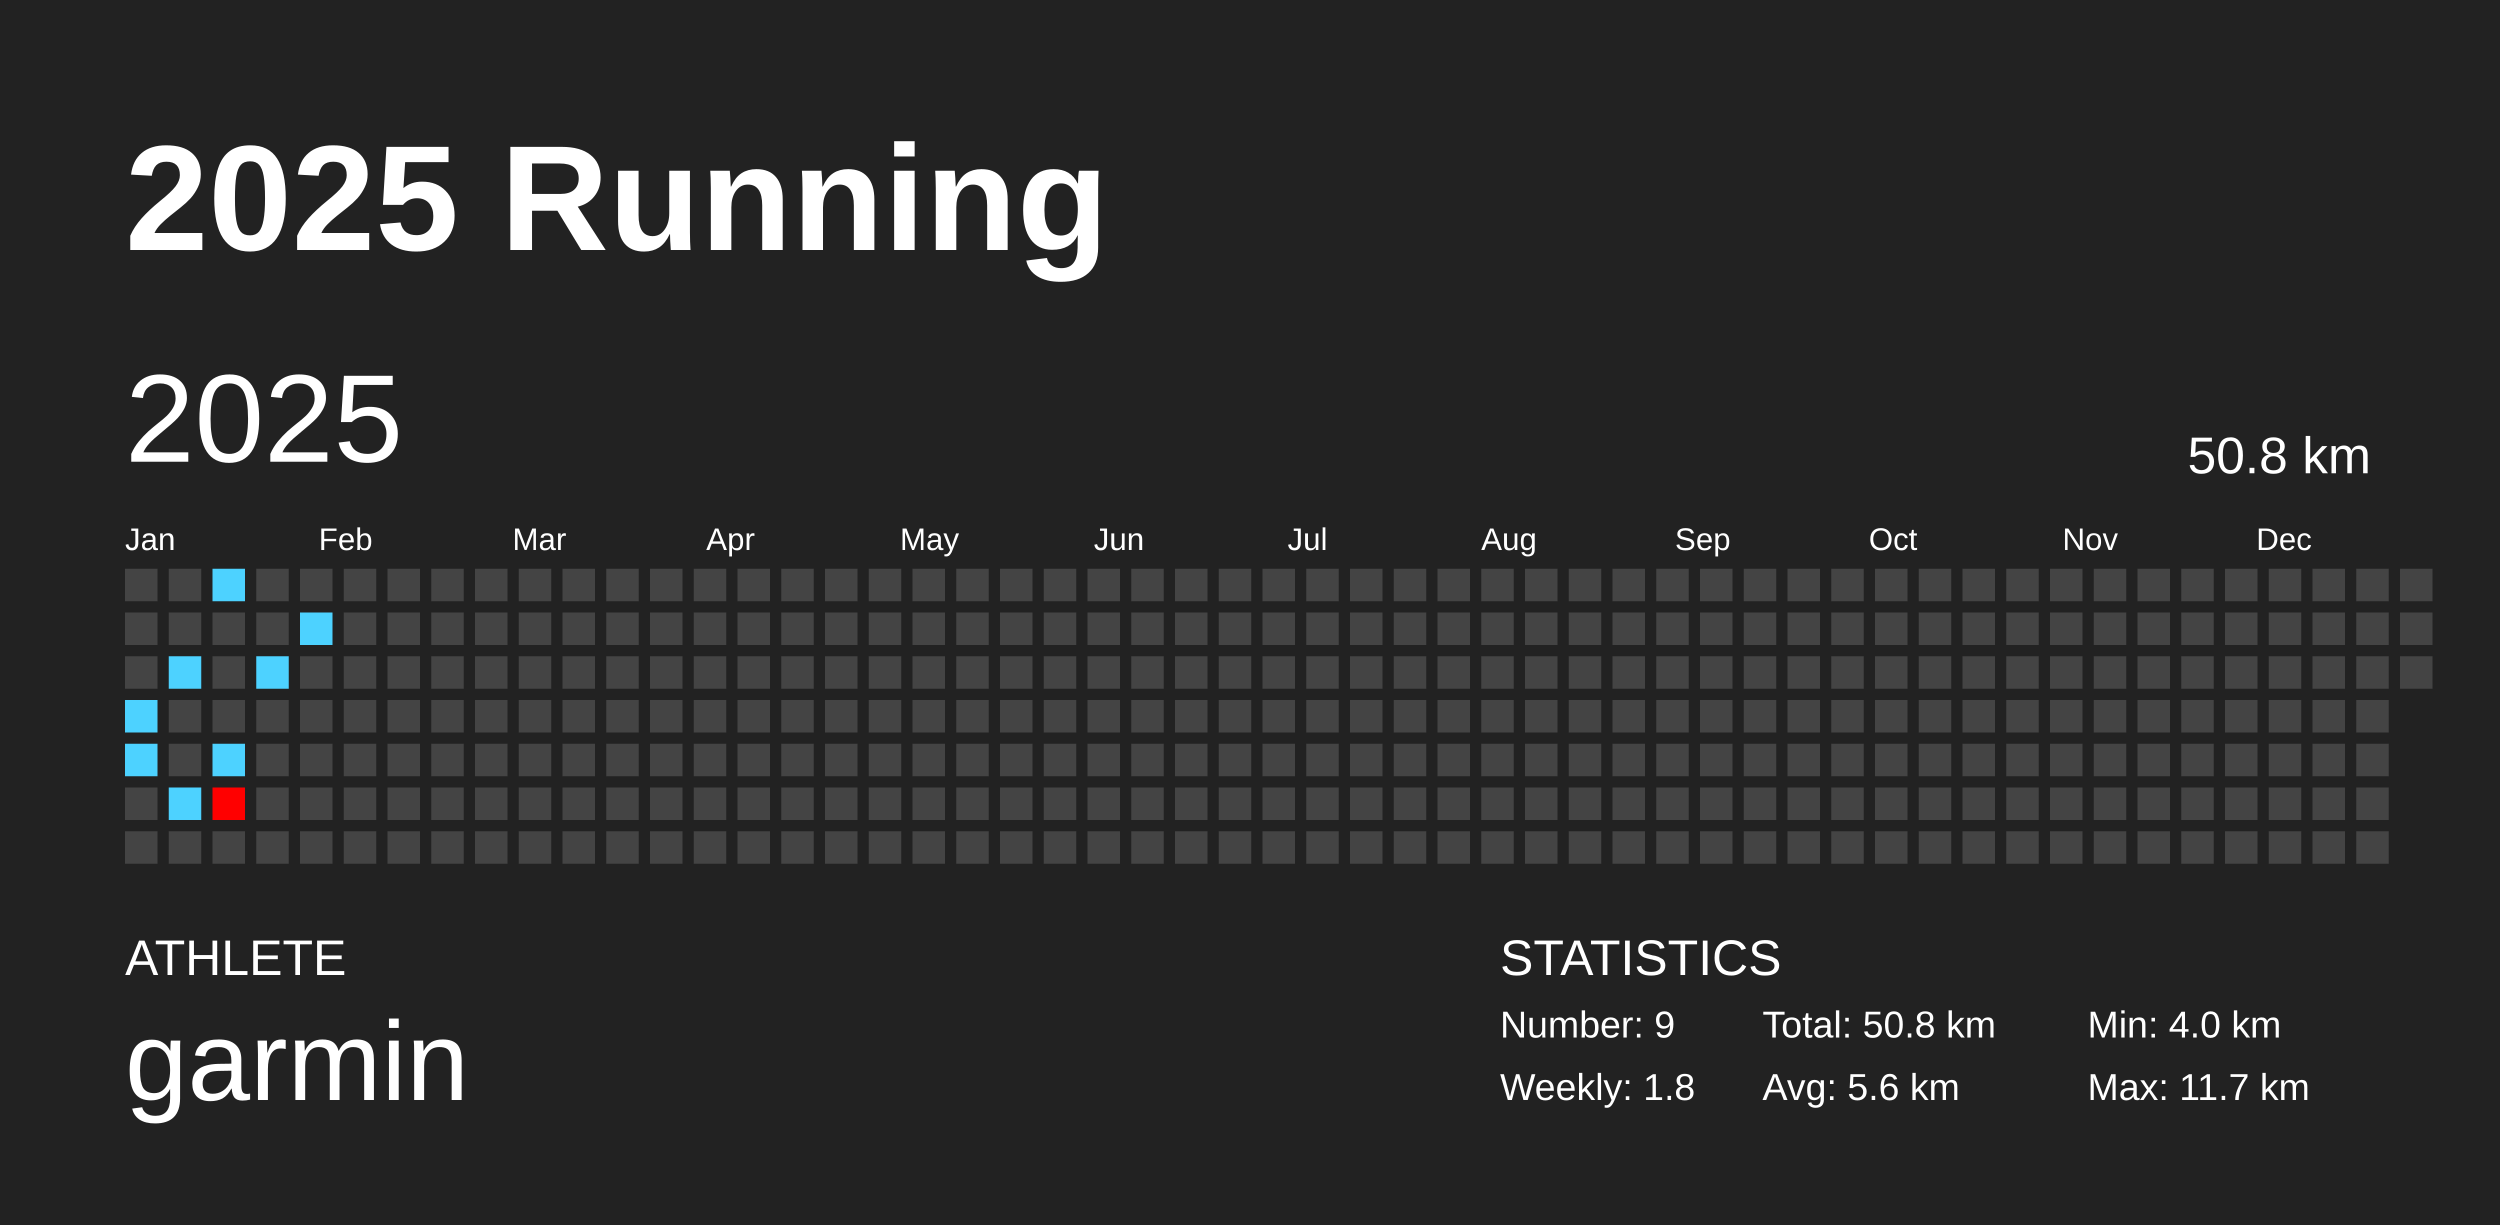
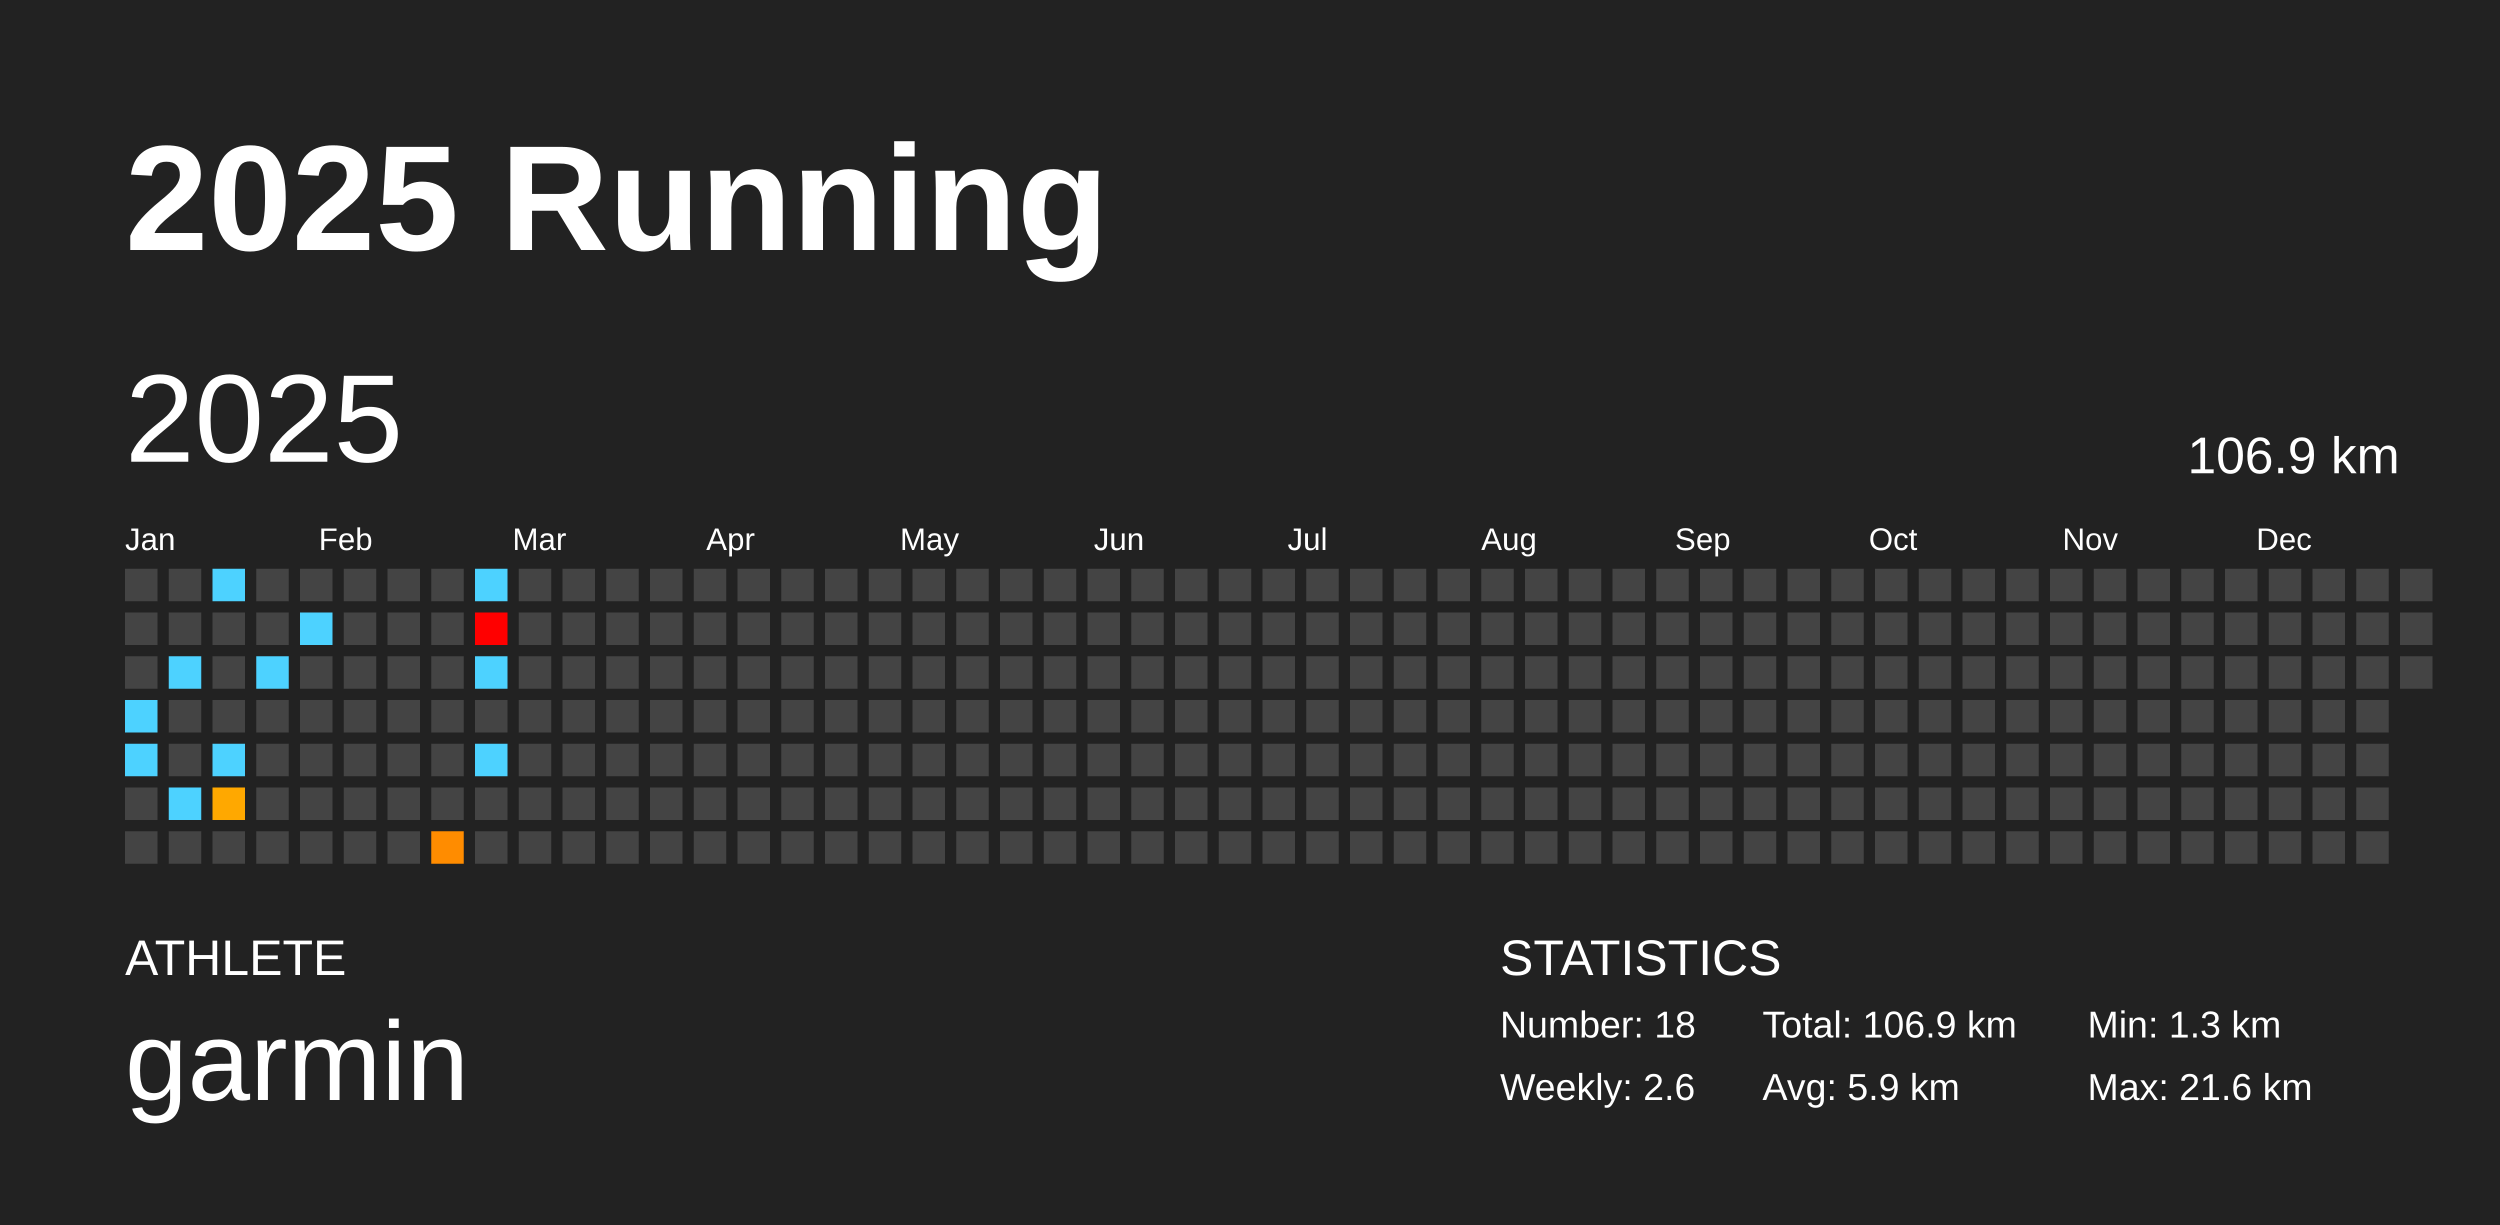
<svg xmlns="http://www.w3.org/2000/svg" baseProfile="full" height="98mm" version="1.1" viewBox="0,0,200,98" width="200mm">
  <defs />
  <rect fill="#222222" height="98" width="200" x="0" y="0" />
  <text fill="#FFFFFF" style="font-size:12px; font-family:Arial; font-weight:bold;" x="10" y="20">2025 Running</text>
  <text fill="#FFFFFF" style="font-size:4px; font-family:Arial" x="10" y="78">ATHLETE</text>
  <text fill="#FFFFFF" style="font-size:9px; font-family:Arial" x="10" y="88">garmin</text>
  <text fill="#FFFFFF" style="font-size:4px; font-family:Arial" x="120" y="78">STATISTICS</text>
-   <text fill="#FFFFFF" style="font-size:3px; font-family:Arial" x="120" y="83">Number: 9</text>
-   <text fill="#FFFFFF" style="font-size:3px; font-family:Arial" x="120" y="88">Weekly: 1.8</text>
-   <text fill="#FFFFFF" style="font-size:3px; font-family:Arial" x="141" y="83">Total: 50.8 km</text>
-   <text fill="#FFFFFF" style="font-size:3px; font-family:Arial" x="141" y="88">Avg: 5.6 km</text>
-   <text fill="#FFFFFF" style="font-size:3px; font-family:Arial" x="167" y="83">Min: 4.0 km</text>
-   <text fill="#FFFFFF" style="font-size:3px; font-family:Arial" x="167" y="88">Max: 11.7 km</text>
+   <text fill="#FFFFFF" style="font-size:3px; font-family:Arial" x="120" y="83">Number: 18</text>
+   <text fill="#FFFFFF" style="font-size:3px; font-family:Arial" x="120" y="88">Weekly: 2.6</text>
+   <text fill="#FFFFFF" style="font-size:3px; font-family:Arial" x="141" y="83">Total: 106.9 km</text>
+   <text fill="#FFFFFF" style="font-size:3px; font-family:Arial" x="141" y="88">Avg: 5.9 km</text>
+   <text fill="#FFFFFF" style="font-size:3px; font-family:Arial" x="167" y="83">Min: 1.3 km</text>
+   <text fill="#FFFFFF" style="font-size:3px; font-family:Arial" x="167" y="88">Max: 21.6 km</text>
  <text dominant-baseline="hanging" fill="#FFFFFF" style="font-size:10.0px; font-family:Arial;" x="10" y="30">2025</text>
-   <text dominant-baseline="hanging" fill="#FFFFFF" style="font-size:4.125px; font-family:Arial;" x="175" y="35">50.8 km</text>
+   <text dominant-baseline="hanging" fill="#FFFFFF" style="font-size:4.125px; font-family:Arial;" x="175" y="35">106.9 km</text>
  <text fill="#FFFFFF" style="font-size:2.5px; font-family:Arial" x="10.0" y="44">Jan</text>
  <text fill="#FFFFFF" style="font-size:2.5px; font-family:Arial" x="25.5" y="44">Feb</text>
  <text fill="#FFFFFF" style="font-size:2.5px; font-family:Arial" x="41.0" y="44">Mar</text>
  <text fill="#FFFFFF" style="font-size:2.5px; font-family:Arial" x="56.5" y="44">Apr</text>
  <text fill="#FFFFFF" style="font-size:2.5px; font-family:Arial" x="72.0" y="44">May</text>
  <text fill="#FFFFFF" style="font-size:2.5px; font-family:Arial" x="87.5" y="44">Jun</text>
  <text fill="#FFFFFF" style="font-size:2.5px; font-family:Arial" x="103.0" y="44">Jul</text>
  <text fill="#FFFFFF" style="font-size:2.5px; font-family:Arial" x="118.5" y="44">Aug</text>
  <text fill="#FFFFFF" style="font-size:2.5px; font-family:Arial" x="134.0" y="44">Sep</text>
  <text fill="#FFFFFF" style="font-size:2.5px; font-family:Arial" x="149.5" y="44">Oct</text>
  <text fill="#FFFFFF" style="font-size:2.5px; font-family:Arial" x="165.0" y="44">Nov</text>
  <text fill="#FFFFFF" style="font-size:2.5px; font-family:Arial" x="180.5" y="44">Dec</text>
  <rect fill="#444444" height="2.6" width="2.6" x="10.0" y="45.5" />
  <rect fill="#444444" height="2.6" width="2.6" x="10.0" y="49.0" />
  <rect fill="#444444" height="2.6" width="2.6" x="10.0" y="52.5" />
  <rect fill="#4dd2ff" height="2.6" width="2.6" x="10.0" y="56.0" />
  <rect fill="#4dd2ff" height="2.6" width="2.6" x="10.0" y="59.5" />
  <rect fill="#444444" height="2.6" width="2.6" x="10.0" y="63.0" />
  <rect fill="#444444" height="2.6" width="2.6" x="10.0" y="66.5" />
  <rect fill="#444444" height="2.6" width="2.6" x="13.5" y="45.5" />
  <rect fill="#444444" height="2.6" width="2.6" x="13.5" y="49.0" />
  <rect fill="#4dd2ff" height="2.6" width="2.6" x="13.5" y="52.5" />
  <rect fill="#444444" height="2.6" width="2.6" x="13.5" y="56.0" />
  <rect fill="#444444" height="2.6" width="2.6" x="13.5" y="59.5" />
  <rect fill="#4dd2ff" height="2.6" width="2.6" x="13.5" y="63.0" />
  <rect fill="#444444" height="2.6" width="2.6" x="13.5" y="66.5" />
  <rect fill="#4dd2ff" height="2.6" width="2.6" x="17.0" y="45.5" />
  <rect fill="#444444" height="2.6" width="2.6" x="17.0" y="49.0" />
  <rect fill="#444444" height="2.6" width="2.6" x="17.0" y="52.5" />
  <rect fill="#444444" height="2.6" width="2.6" x="17.0" y="56.0" />
  <rect fill="#4dd2ff" height="2.6" width="2.6" x="17.0" y="59.5" />
-   <rect fill="#ff0000" height="2.6" width="2.6" x="17.0" y="63.0" />
+   <rect fill="#ffa800" height="2.6" width="2.6" x="17.0" y="63.0" />
  <rect fill="#444444" height="2.6" width="2.6" x="17.0" y="66.5" />
  <rect fill="#444444" height="2.6" width="2.6" x="20.5" y="45.5" />
  <rect fill="#444444" height="2.6" width="2.6" x="20.5" y="49.0" />
  <rect fill="#4dd2ff" height="2.6" width="2.6" x="20.5" y="52.5" />
  <rect fill="#444444" height="2.6" width="2.6" x="20.5" y="56.0" />
  <rect fill="#444444" height="2.6" width="2.6" x="20.5" y="59.5" />
  <rect fill="#444444" height="2.6" width="2.6" x="20.5" y="63.0" />
  <rect fill="#444444" height="2.6" width="2.6" x="20.5" y="66.5" />
  <rect fill="#444444" height="2.6" width="2.6" x="24.0" y="45.5" />
  <rect fill="#4dd2ff" height="2.6" width="2.6" x="24.0" y="49.0" />
  <rect fill="#444444" height="2.6" width="2.6" x="24.0" y="52.5" />
  <rect fill="#444444" height="2.6" width="2.6" x="24.0" y="56.0" />
  <rect fill="#444444" height="2.6" width="2.6" x="24.0" y="59.5" />
  <rect fill="#444444" height="2.6" width="2.6" x="24.0" y="63.0" />
  <rect fill="#444444" height="2.6" width="2.6" x="24.0" y="66.5" />
  <rect fill="#444444" height="2.6" width="2.6" x="27.5" y="45.5" />
  <rect fill="#444444" height="2.6" width="2.6" x="27.5" y="49.0" />
  <rect fill="#444444" height="2.6" width="2.6" x="27.5" y="52.5" />
  <rect fill="#444444" height="2.6" width="2.6" x="27.5" y="56.0" />
  <rect fill="#444444" height="2.6" width="2.6" x="27.5" y="59.5" />
  <rect fill="#444444" height="2.6" width="2.6" x="27.5" y="63.0" />
  <rect fill="#444444" height="2.6" width="2.6" x="27.5" y="66.5" />
  <rect fill="#444444" height="2.6" width="2.6" x="31.0" y="45.5" />
  <rect fill="#444444" height="2.6" width="2.6" x="31.0" y="49.0" />
  <rect fill="#444444" height="2.6" width="2.6" x="31.0" y="52.5" />
  <rect fill="#444444" height="2.6" width="2.6" x="31.0" y="56.0" />
  <rect fill="#444444" height="2.6" width="2.6" x="31.0" y="59.5" />
  <rect fill="#444444" height="2.6" width="2.6" x="31.0" y="63.0" />
  <rect fill="#444444" height="2.6" width="2.6" x="31.0" y="66.5" />
  <rect fill="#444444" height="2.6" width="2.6" x="34.5" y="45.5" />
  <rect fill="#444444" height="2.6" width="2.6" x="34.5" y="49.0" />
  <rect fill="#444444" height="2.6" width="2.6" x="34.5" y="52.5" />
  <rect fill="#444444" height="2.6" width="2.6" x="34.5" y="56.0" />
  <rect fill="#444444" height="2.6" width="2.6" x="34.5" y="59.5" />
  <rect fill="#444444" height="2.6" width="2.6" x="34.5" y="63.0" />
-   <rect fill="#444444" height="2.6" width="2.6" x="34.5" y="66.5" />
-   <rect fill="#444444" height="2.6" width="2.6" x="38.0" y="45.5" />
-   <rect fill="#444444" height="2.6" width="2.6" x="38.0" y="49.0" />
-   <rect fill="#444444" height="2.6" width="2.6" x="38.0" y="52.5" />
+   <rect fill="#ff8c00" height="2.6" width="2.6" x="34.5" y="66.5" />
+   <rect fill="#4dd2ff" height="2.6" width="2.6" x="38.0" y="45.5" />
+   <rect fill="red" height="2.6" width="2.6" x="38.0" y="49.0" />
+   <rect fill="#4dd2ff" height="2.6" width="2.6" x="38.0" y="52.5" />
  <rect fill="#444444" height="2.6" width="2.6" x="38.0" y="56.0" />
-   <rect fill="#444444" height="2.6" width="2.6" x="38.0" y="59.5" />
+   <rect fill="#4dd2ff" height="2.6" width="2.6" x="38.0" y="59.5" />
  <rect fill="#444444" height="2.6" width="2.6" x="38.0" y="63.0" />
  <rect fill="#444444" height="2.6" width="2.6" x="38.0" y="66.5" />
  <rect fill="#444444" height="2.6" width="2.6" x="41.5" y="45.5" />
  <rect fill="#444444" height="2.6" width="2.6" x="41.5" y="49.0" />
  <rect fill="#444444" height="2.6" width="2.6" x="41.5" y="52.5" />
  <rect fill="#444444" height="2.6" width="2.6" x="41.5" y="56.0" />
  <rect fill="#444444" height="2.6" width="2.6" x="41.5" y="59.5" />
  <rect fill="#444444" height="2.6" width="2.6" x="41.5" y="63.0" />
  <rect fill="#444444" height="2.6" width="2.6" x="41.5" y="66.5" />
  <rect fill="#444444" height="2.6" width="2.6" x="45.0" y="45.5" />
  <rect fill="#444444" height="2.6" width="2.6" x="45.0" y="49.0" />
  <rect fill="#444444" height="2.6" width="2.6" x="45.0" y="52.5" />
  <rect fill="#444444" height="2.6" width="2.6" x="45.0" y="56.0" />
  <rect fill="#444444" height="2.6" width="2.6" x="45.0" y="59.5" />
  <rect fill="#444444" height="2.6" width="2.6" x="45.0" y="63.0" />
  <rect fill="#444444" height="2.6" width="2.6" x="45.0" y="66.5" />
  <rect fill="#444444" height="2.6" width="2.6" x="48.5" y="45.5" />
  <rect fill="#444444" height="2.6" width="2.6" x="48.5" y="49.0" />
  <rect fill="#444444" height="2.6" width="2.6" x="48.5" y="52.5" />
  <rect fill="#444444" height="2.6" width="2.6" x="48.5" y="56.0" />
  <rect fill="#444444" height="2.6" width="2.6" x="48.5" y="59.5" />
  <rect fill="#444444" height="2.6" width="2.6" x="48.5" y="63.0" />
  <rect fill="#444444" height="2.6" width="2.6" x="48.5" y="66.5" />
  <rect fill="#444444" height="2.6" width="2.6" x="52.0" y="45.5" />
  <rect fill="#444444" height="2.6" width="2.6" x="52.0" y="49.0" />
  <rect fill="#444444" height="2.6" width="2.6" x="52.0" y="52.5" />
  <rect fill="#444444" height="2.6" width="2.6" x="52.0" y="56.0" />
  <rect fill="#444444" height="2.6" width="2.6" x="52.0" y="59.5" />
  <rect fill="#444444" height="2.6" width="2.6" x="52.0" y="63.0" />
  <rect fill="#444444" height="2.6" width="2.6" x="52.0" y="66.5" />
  <rect fill="#444444" height="2.6" width="2.6" x="55.5" y="45.5" />
  <rect fill="#444444" height="2.6" width="2.6" x="55.5" y="49.0" />
  <rect fill="#444444" height="2.6" width="2.6" x="55.5" y="52.5" />
  <rect fill="#444444" height="2.6" width="2.6" x="55.5" y="56.0" />
  <rect fill="#444444" height="2.6" width="2.6" x="55.5" y="59.5" />
  <rect fill="#444444" height="2.6" width="2.6" x="55.5" y="63.0" />
  <rect fill="#444444" height="2.6" width="2.6" x="55.5" y="66.5" />
  <rect fill="#444444" height="2.6" width="2.6" x="59.0" y="45.5" />
  <rect fill="#444444" height="2.6" width="2.6" x="59.0" y="49.0" />
  <rect fill="#444444" height="2.6" width="2.6" x="59.0" y="52.5" />
  <rect fill="#444444" height="2.6" width="2.6" x="59.0" y="56.0" />
  <rect fill="#444444" height="2.6" width="2.6" x="59.0" y="59.5" />
  <rect fill="#444444" height="2.6" width="2.6" x="59.0" y="63.0" />
  <rect fill="#444444" height="2.6" width="2.6" x="59.0" y="66.5" />
  <rect fill="#444444" height="2.6" width="2.6" x="62.5" y="45.5" />
  <rect fill="#444444" height="2.6" width="2.6" x="62.5" y="49.0" />
  <rect fill="#444444" height="2.6" width="2.6" x="62.5" y="52.5" />
  <rect fill="#444444" height="2.6" width="2.6" x="62.5" y="56.0" />
  <rect fill="#444444" height="2.6" width="2.6" x="62.5" y="59.5" />
  <rect fill="#444444" height="2.6" width="2.6" x="62.5" y="63.0" />
  <rect fill="#444444" height="2.6" width="2.6" x="62.5" y="66.5" />
  <rect fill="#444444" height="2.6" width="2.6" x="66.0" y="45.5" />
  <rect fill="#444444" height="2.6" width="2.6" x="66.0" y="49.0" />
  <rect fill="#444444" height="2.6" width="2.6" x="66.0" y="52.5" />
  <rect fill="#444444" height="2.6" width="2.6" x="66.0" y="56.0" />
  <rect fill="#444444" height="2.6" width="2.6" x="66.0" y="59.5" />
  <rect fill="#444444" height="2.6" width="2.6" x="66.0" y="63.0" />
  <rect fill="#444444" height="2.6" width="2.6" x="66.0" y="66.5" />
  <rect fill="#444444" height="2.6" width="2.6" x="69.5" y="45.5" />
  <rect fill="#444444" height="2.6" width="2.6" x="69.5" y="49.0" />
  <rect fill="#444444" height="2.6" width="2.6" x="69.5" y="52.5" />
  <rect fill="#444444" height="2.6" width="2.6" x="69.5" y="56.0" />
  <rect fill="#444444" height="2.6" width="2.6" x="69.5" y="59.5" />
  <rect fill="#444444" height="2.6" width="2.6" x="69.5" y="63.0" />
  <rect fill="#444444" height="2.6" width="2.6" x="69.5" y="66.5" />
  <rect fill="#444444" height="2.6" width="2.6" x="73.0" y="45.5" />
  <rect fill="#444444" height="2.6" width="2.6" x="73.0" y="49.0" />
  <rect fill="#444444" height="2.6" width="2.6" x="73.0" y="52.5" />
  <rect fill="#444444" height="2.6" width="2.6" x="73.0" y="56.0" />
  <rect fill="#444444" height="2.6" width="2.6" x="73.0" y="59.5" />
  <rect fill="#444444" height="2.6" width="2.6" x="73.0" y="63.0" />
  <rect fill="#444444" height="2.6" width="2.6" x="73.0" y="66.5" />
  <rect fill="#444444" height="2.6" width="2.6" x="76.5" y="45.5" />
  <rect fill="#444444" height="2.6" width="2.6" x="76.5" y="49.0" />
  <rect fill="#444444" height="2.6" width="2.6" x="76.5" y="52.5" />
  <rect fill="#444444" height="2.6" width="2.6" x="76.5" y="56.0" />
  <rect fill="#444444" height="2.6" width="2.6" x="76.5" y="59.5" />
  <rect fill="#444444" height="2.6" width="2.6" x="76.5" y="63.0" />
  <rect fill="#444444" height="2.6" width="2.6" x="76.5" y="66.5" />
  <rect fill="#444444" height="2.6" width="2.6" x="80.0" y="45.5" />
  <rect fill="#444444" height="2.6" width="2.6" x="80.0" y="49.0" />
  <rect fill="#444444" height="2.6" width="2.6" x="80.0" y="52.5" />
  <rect fill="#444444" height="2.6" width="2.6" x="80.0" y="56.0" />
  <rect fill="#444444" height="2.6" width="2.6" x="80.0" y="59.5" />
  <rect fill="#444444" height="2.6" width="2.6" x="80.0" y="63.0" />
  <rect fill="#444444" height="2.6" width="2.6" x="80.0" y="66.5" />
  <rect fill="#444444" height="2.6" width="2.6" x="83.5" y="45.5" />
  <rect fill="#444444" height="2.6" width="2.6" x="83.5" y="49.0" />
  <rect fill="#444444" height="2.6" width="2.6" x="83.5" y="52.5" />
  <rect fill="#444444" height="2.6" width="2.6" x="83.5" y="56.0" />
  <rect fill="#444444" height="2.6" width="2.6" x="83.5" y="59.5" />
  <rect fill="#444444" height="2.6" width="2.6" x="83.5" y="63.0" />
  <rect fill="#444444" height="2.6" width="2.6" x="83.5" y="66.5" />
  <rect fill="#444444" height="2.6" width="2.6" x="87.0" y="45.5" />
  <rect fill="#444444" height="2.6" width="2.6" x="87.0" y="49.0" />
  <rect fill="#444444" height="2.6" width="2.6" x="87.0" y="52.5" />
  <rect fill="#444444" height="2.6" width="2.6" x="87.0" y="56.0" />
  <rect fill="#444444" height="2.6" width="2.6" x="87.0" y="59.5" />
  <rect fill="#444444" height="2.6" width="2.6" x="87.0" y="63.0" />
  <rect fill="#444444" height="2.6" width="2.6" x="87.0" y="66.5" />
  <rect fill="#444444" height="2.6" width="2.6" x="90.5" y="45.5" />
  <rect fill="#444444" height="2.6" width="2.6" x="90.5" y="49.0" />
  <rect fill="#444444" height="2.6" width="2.6" x="90.5" y="52.5" />
  <rect fill="#444444" height="2.6" width="2.6" x="90.5" y="56.0" />
  <rect fill="#444444" height="2.6" width="2.6" x="90.5" y="59.5" />
  <rect fill="#444444" height="2.6" width="2.6" x="90.5" y="63.0" />
  <rect fill="#444444" height="2.6" width="2.6" x="90.5" y="66.5" />
  <rect fill="#444444" height="2.6" width="2.6" x="94.0" y="45.5" />
  <rect fill="#444444" height="2.6" width="2.6" x="94.0" y="49.0" />
  <rect fill="#444444" height="2.6" width="2.6" x="94.0" y="52.5" />
  <rect fill="#444444" height="2.6" width="2.6" x="94.0" y="56.0" />
  <rect fill="#444444" height="2.6" width="2.6" x="94.0" y="59.5" />
  <rect fill="#444444" height="2.6" width="2.6" x="94.0" y="63.0" />
  <rect fill="#444444" height="2.6" width="2.6" x="94.0" y="66.5" />
  <rect fill="#444444" height="2.6" width="2.6" x="97.5" y="45.5" />
  <rect fill="#444444" height="2.6" width="2.6" x="97.5" y="49.0" />
  <rect fill="#444444" height="2.6" width="2.6" x="97.5" y="52.5" />
  <rect fill="#444444" height="2.6" width="2.6" x="97.5" y="56.0" />
  <rect fill="#444444" height="2.6" width="2.6" x="97.5" y="59.5" />
  <rect fill="#444444" height="2.6" width="2.6" x="97.5" y="63.0" />
  <rect fill="#444444" height="2.6" width="2.6" x="97.5" y="66.5" />
  <rect fill="#444444" height="2.6" width="2.6" x="101.0" y="45.5" />
  <rect fill="#444444" height="2.6" width="2.6" x="101.0" y="49.0" />
  <rect fill="#444444" height="2.6" width="2.6" x="101.0" y="52.5" />
  <rect fill="#444444" height="2.6" width="2.6" x="101.0" y="56.0" />
  <rect fill="#444444" height="2.6" width="2.6" x="101.0" y="59.5" />
  <rect fill="#444444" height="2.6" width="2.6" x="101.0" y="63.0" />
  <rect fill="#444444" height="2.6" width="2.6" x="101.0" y="66.5" />
  <rect fill="#444444" height="2.6" width="2.6" x="104.5" y="45.5" />
  <rect fill="#444444" height="2.6" width="2.6" x="104.5" y="49.0" />
  <rect fill="#444444" height="2.6" width="2.6" x="104.5" y="52.5" />
  <rect fill="#444444" height="2.6" width="2.6" x="104.5" y="56.0" />
  <rect fill="#444444" height="2.6" width="2.6" x="104.5" y="59.5" />
  <rect fill="#444444" height="2.6" width="2.6" x="104.5" y="63.0" />
  <rect fill="#444444" height="2.6" width="2.6" x="104.5" y="66.5" />
  <rect fill="#444444" height="2.6" width="2.6" x="108.0" y="45.5" />
  <rect fill="#444444" height="2.6" width="2.6" x="108.0" y="49.0" />
  <rect fill="#444444" height="2.6" width="2.6" x="108.0" y="52.5" />
  <rect fill="#444444" height="2.6" width="2.6" x="108.0" y="56.0" />
  <rect fill="#444444" height="2.6" width="2.6" x="108.0" y="59.5" />
  <rect fill="#444444" height="2.6" width="2.6" x="108.0" y="63.0" />
  <rect fill="#444444" height="2.6" width="2.6" x="108.0" y="66.5" />
  <rect fill="#444444" height="2.6" width="2.6" x="111.5" y="45.5" />
  <rect fill="#444444" height="2.6" width="2.6" x="111.5" y="49.0" />
  <rect fill="#444444" height="2.6" width="2.6" x="111.5" y="52.5" />
  <rect fill="#444444" height="2.6" width="2.6" x="111.5" y="56.0" />
  <rect fill="#444444" height="2.6" width="2.6" x="111.5" y="59.5" />
  <rect fill="#444444" height="2.6" width="2.6" x="111.5" y="63.0" />
  <rect fill="#444444" height="2.6" width="2.6" x="111.5" y="66.5" />
  <rect fill="#444444" height="2.6" width="2.6" x="115.0" y="45.5" />
  <rect fill="#444444" height="2.6" width="2.6" x="115.0" y="49.0" />
  <rect fill="#444444" height="2.6" width="2.6" x="115.0" y="52.5" />
  <rect fill="#444444" height="2.6" width="2.6" x="115.0" y="56.0" />
  <rect fill="#444444" height="2.6" width="2.6" x="115.0" y="59.5" />
  <rect fill="#444444" height="2.6" width="2.6" x="115.0" y="63.0" />
  <rect fill="#444444" height="2.6" width="2.6" x="115.0" y="66.5" />
  <rect fill="#444444" height="2.6" width="2.6" x="118.5" y="45.5" />
  <rect fill="#444444" height="2.6" width="2.6" x="118.5" y="49.0" />
  <rect fill="#444444" height="2.6" width="2.6" x="118.5" y="52.5" />
  <rect fill="#444444" height="2.6" width="2.6" x="118.5" y="56.0" />
  <rect fill="#444444" height="2.6" width="2.6" x="118.5" y="59.5" />
  <rect fill="#444444" height="2.6" width="2.6" x="118.5" y="63.0" />
  <rect fill="#444444" height="2.6" width="2.6" x="118.5" y="66.5" />
  <rect fill="#444444" height="2.6" width="2.6" x="122.0" y="45.5" />
  <rect fill="#444444" height="2.6" width="2.6" x="122.0" y="49.0" />
  <rect fill="#444444" height="2.6" width="2.6" x="122.0" y="52.5" />
  <rect fill="#444444" height="2.6" width="2.6" x="122.0" y="56.0" />
  <rect fill="#444444" height="2.6" width="2.6" x="122.0" y="59.5" />
  <rect fill="#444444" height="2.6" width="2.6" x="122.0" y="63.0" />
  <rect fill="#444444" height="2.6" width="2.6" x="122.0" y="66.5" />
  <rect fill="#444444" height="2.6" width="2.6" x="125.5" y="45.5" />
  <rect fill="#444444" height="2.6" width="2.6" x="125.5" y="49.0" />
  <rect fill="#444444" height="2.6" width="2.6" x="125.5" y="52.5" />
  <rect fill="#444444" height="2.6" width="2.6" x="125.5" y="56.0" />
  <rect fill="#444444" height="2.6" width="2.6" x="125.5" y="59.5" />
  <rect fill="#444444" height="2.6" width="2.6" x="125.5" y="63.0" />
  <rect fill="#444444" height="2.6" width="2.6" x="125.5" y="66.5" />
  <rect fill="#444444" height="2.6" width="2.6" x="129.0" y="45.5" />
  <rect fill="#444444" height="2.6" width="2.6" x="129.0" y="49.0" />
  <rect fill="#444444" height="2.6" width="2.6" x="129.0" y="52.5" />
  <rect fill="#444444" height="2.6" width="2.6" x="129.0" y="56.0" />
  <rect fill="#444444" height="2.6" width="2.6" x="129.0" y="59.5" />
  <rect fill="#444444" height="2.6" width="2.6" x="129.0" y="63.0" />
  <rect fill="#444444" height="2.6" width="2.6" x="129.0" y="66.5" />
  <rect fill="#444444" height="2.6" width="2.6" x="132.5" y="45.5" />
  <rect fill="#444444" height="2.6" width="2.6" x="132.5" y="49.0" />
  <rect fill="#444444" height="2.6" width="2.6" x="132.5" y="52.5" />
  <rect fill="#444444" height="2.6" width="2.6" x="132.5" y="56.0" />
  <rect fill="#444444" height="2.6" width="2.6" x="132.5" y="59.5" />
  <rect fill="#444444" height="2.6" width="2.6" x="132.5" y="63.0" />
  <rect fill="#444444" height="2.6" width="2.6" x="132.5" y="66.5" />
  <rect fill="#444444" height="2.6" width="2.6" x="136.0" y="45.5" />
  <rect fill="#444444" height="2.6" width="2.6" x="136.0" y="49.0" />
  <rect fill="#444444" height="2.6" width="2.6" x="136.0" y="52.5" />
  <rect fill="#444444" height="2.6" width="2.6" x="136.0" y="56.0" />
  <rect fill="#444444" height="2.6" width="2.6" x="136.0" y="59.5" />
  <rect fill="#444444" height="2.6" width="2.6" x="136.0" y="63.0" />
  <rect fill="#444444" height="2.6" width="2.6" x="136.0" y="66.5" />
  <rect fill="#444444" height="2.6" width="2.6" x="139.5" y="45.5" />
  <rect fill="#444444" height="2.6" width="2.6" x="139.5" y="49.0" />
  <rect fill="#444444" height="2.6" width="2.6" x="139.5" y="52.5" />
  <rect fill="#444444" height="2.6" width="2.6" x="139.5" y="56.0" />
  <rect fill="#444444" height="2.6" width="2.6" x="139.5" y="59.5" />
  <rect fill="#444444" height="2.6" width="2.6" x="139.5" y="63.0" />
  <rect fill="#444444" height="2.6" width="2.6" x="139.5" y="66.5" />
  <rect fill="#444444" height="2.6" width="2.6" x="143.0" y="45.5" />
  <rect fill="#444444" height="2.6" width="2.6" x="143.0" y="49.0" />
  <rect fill="#444444" height="2.6" width="2.6" x="143.0" y="52.5" />
  <rect fill="#444444" height="2.6" width="2.6" x="143.0" y="56.0" />
  <rect fill="#444444" height="2.6" width="2.6" x="143.0" y="59.5" />
  <rect fill="#444444" height="2.6" width="2.6" x="143.0" y="63.0" />
  <rect fill="#444444" height="2.6" width="2.6" x="143.0" y="66.5" />
  <rect fill="#444444" height="2.6" width="2.6" x="146.5" y="45.5" />
  <rect fill="#444444" height="2.6" width="2.6" x="146.5" y="49.0" />
  <rect fill="#444444" height="2.6" width="2.6" x="146.5" y="52.5" />
  <rect fill="#444444" height="2.6" width="2.6" x="146.5" y="56.0" />
  <rect fill="#444444" height="2.6" width="2.6" x="146.5" y="59.5" />
  <rect fill="#444444" height="2.6" width="2.6" x="146.5" y="63.0" />
  <rect fill="#444444" height="2.6" width="2.6" x="146.5" y="66.5" />
  <rect fill="#444444" height="2.6" width="2.6" x="150.0" y="45.5" />
  <rect fill="#444444" height="2.6" width="2.6" x="150.0" y="49.0" />
  <rect fill="#444444" height="2.6" width="2.6" x="150.0" y="52.5" />
  <rect fill="#444444" height="2.6" width="2.6" x="150.0" y="56.0" />
  <rect fill="#444444" height="2.6" width="2.6" x="150.0" y="59.5" />
  <rect fill="#444444" height="2.6" width="2.6" x="150.0" y="63.0" />
  <rect fill="#444444" height="2.6" width="2.6" x="150.0" y="66.5" />
  <rect fill="#444444" height="2.6" width="2.6" x="153.5" y="45.5" />
  <rect fill="#444444" height="2.6" width="2.6" x="153.5" y="49.0" />
  <rect fill="#444444" height="2.6" width="2.6" x="153.5" y="52.5" />
  <rect fill="#444444" height="2.6" width="2.6" x="153.5" y="56.0" />
  <rect fill="#444444" height="2.6" width="2.6" x="153.5" y="59.5" />
  <rect fill="#444444" height="2.6" width="2.6" x="153.5" y="63.0" />
  <rect fill="#444444" height="2.6" width="2.6" x="153.5" y="66.5" />
  <rect fill="#444444" height="2.6" width="2.6" x="157.0" y="45.5" />
  <rect fill="#444444" height="2.6" width="2.6" x="157.0" y="49.0" />
  <rect fill="#444444" height="2.6" width="2.6" x="157.0" y="52.5" />
  <rect fill="#444444" height="2.6" width="2.6" x="157.0" y="56.0" />
  <rect fill="#444444" height="2.6" width="2.6" x="157.0" y="59.5" />
  <rect fill="#444444" height="2.6" width="2.6" x="157.0" y="63.0" />
  <rect fill="#444444" height="2.6" width="2.6" x="157.0" y="66.5" />
  <rect fill="#444444" height="2.6" width="2.6" x="160.5" y="45.5" />
  <rect fill="#444444" height="2.6" width="2.6" x="160.5" y="49.0" />
  <rect fill="#444444" height="2.6" width="2.6" x="160.5" y="52.5" />
  <rect fill="#444444" height="2.6" width="2.6" x="160.5" y="56.0" />
  <rect fill="#444444" height="2.6" width="2.6" x="160.5" y="59.5" />
  <rect fill="#444444" height="2.6" width="2.6" x="160.5" y="63.0" />
  <rect fill="#444444" height="2.6" width="2.6" x="160.5" y="66.5" />
  <rect fill="#444444" height="2.6" width="2.6" x="164.0" y="45.5" />
  <rect fill="#444444" height="2.6" width="2.6" x="164.0" y="49.0" />
  <rect fill="#444444" height="2.6" width="2.6" x="164.0" y="52.5" />
  <rect fill="#444444" height="2.6" width="2.6" x="164.0" y="56.0" />
  <rect fill="#444444" height="2.6" width="2.6" x="164.0" y="59.5" />
  <rect fill="#444444" height="2.6" width="2.6" x="164.0" y="63.0" />
  <rect fill="#444444" height="2.6" width="2.6" x="164.0" y="66.5" />
  <rect fill="#444444" height="2.6" width="2.6" x="167.5" y="45.5" />
  <rect fill="#444444" height="2.6" width="2.6" x="167.5" y="49.0" />
  <rect fill="#444444" height="2.6" width="2.6" x="167.5" y="52.5" />
  <rect fill="#444444" height="2.6" width="2.6" x="167.5" y="56.0" />
  <rect fill="#444444" height="2.6" width="2.6" x="167.5" y="59.5" />
  <rect fill="#444444" height="2.6" width="2.6" x="167.5" y="63.0" />
  <rect fill="#444444" height="2.6" width="2.6" x="167.5" y="66.5" />
  <rect fill="#444444" height="2.6" width="2.6" x="171.0" y="45.5" />
  <rect fill="#444444" height="2.6" width="2.6" x="171.0" y="49.0" />
  <rect fill="#444444" height="2.6" width="2.6" x="171.0" y="52.5" />
  <rect fill="#444444" height="2.6" width="2.6" x="171.0" y="56.0" />
  <rect fill="#444444" height="2.6" width="2.6" x="171.0" y="59.5" />
  <rect fill="#444444" height="2.6" width="2.6" x="171.0" y="63.0" />
  <rect fill="#444444" height="2.6" width="2.6" x="171.0" y="66.5" />
  <rect fill="#444444" height="2.6" width="2.6" x="174.5" y="45.5" />
  <rect fill="#444444" height="2.6" width="2.6" x="174.5" y="49.0" />
  <rect fill="#444444" height="2.6" width="2.6" x="174.5" y="52.5" />
  <rect fill="#444444" height="2.6" width="2.6" x="174.5" y="56.0" />
  <rect fill="#444444" height="2.6" width="2.6" x="174.5" y="59.5" />
  <rect fill="#444444" height="2.6" width="2.6" x="174.5" y="63.0" />
  <rect fill="#444444" height="2.6" width="2.6" x="174.5" y="66.5" />
  <rect fill="#444444" height="2.6" width="2.6" x="178.0" y="45.5" />
  <rect fill="#444444" height="2.6" width="2.6" x="178.0" y="49.0" />
  <rect fill="#444444" height="2.6" width="2.6" x="178.0" y="52.5" />
  <rect fill="#444444" height="2.6" width="2.6" x="178.0" y="56.0" />
  <rect fill="#444444" height="2.6" width="2.6" x="178.0" y="59.5" />
  <rect fill="#444444" height="2.6" width="2.6" x="178.0" y="63.0" />
  <rect fill="#444444" height="2.6" width="2.6" x="178.0" y="66.5" />
  <rect fill="#444444" height="2.6" width="2.6" x="181.5" y="45.5" />
  <rect fill="#444444" height="2.6" width="2.6" x="181.5" y="49.0" />
  <rect fill="#444444" height="2.6" width="2.6" x="181.5" y="52.5" />
  <rect fill="#444444" height="2.6" width="2.6" x="181.5" y="56.0" />
  <rect fill="#444444" height="2.6" width="2.6" x="181.5" y="59.5" />
  <rect fill="#444444" height="2.6" width="2.6" x="181.5" y="63.0" />
  <rect fill="#444444" height="2.6" width="2.6" x="181.5" y="66.5" />
  <rect fill="#444444" height="2.6" width="2.6" x="185.0" y="45.5" />
  <rect fill="#444444" height="2.6" width="2.6" x="185.0" y="49.0" />
  <rect fill="#444444" height="2.6" width="2.6" x="185.0" y="52.5" />
  <rect fill="#444444" height="2.6" width="2.6" x="185.0" y="56.0" />
  <rect fill="#444444" height="2.6" width="2.6" x="185.0" y="59.5" />
  <rect fill="#444444" height="2.6" width="2.6" x="185.0" y="63.0" />
  <rect fill="#444444" height="2.6" width="2.6" x="185.0" y="66.5" />
  <rect fill="#444444" height="2.6" width="2.6" x="188.5" y="45.5" />
  <rect fill="#444444" height="2.6" width="2.6" x="188.5" y="49.0" />
  <rect fill="#444444" height="2.6" width="2.6" x="188.5" y="52.5" />
  <rect fill="#444444" height="2.6" width="2.6" x="188.5" y="56.0" />
  <rect fill="#444444" height="2.6" width="2.6" x="188.5" y="59.5" />
  <rect fill="#444444" height="2.6" width="2.6" x="188.5" y="63.0" />
  <rect fill="#444444" height="2.6" width="2.6" x="188.5" y="66.5" />
  <rect fill="#444444" height="2.6" width="2.6" x="192.0" y="45.5" />
  <rect fill="#444444" height="2.6" width="2.6" x="192.0" y="49.0" />
  <rect fill="#444444" height="2.6" width="2.6" x="192.0" y="52.5" />
</svg>
